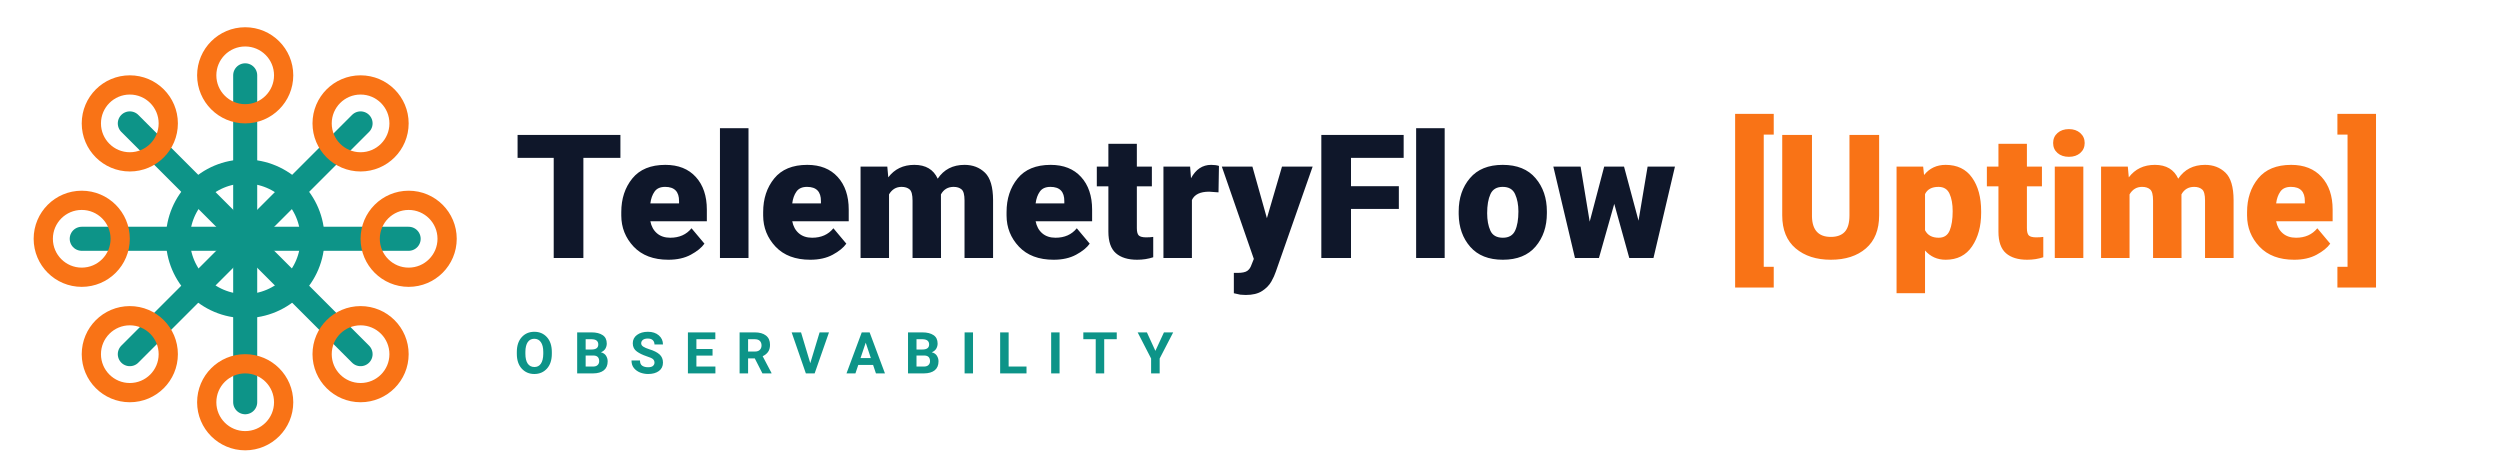
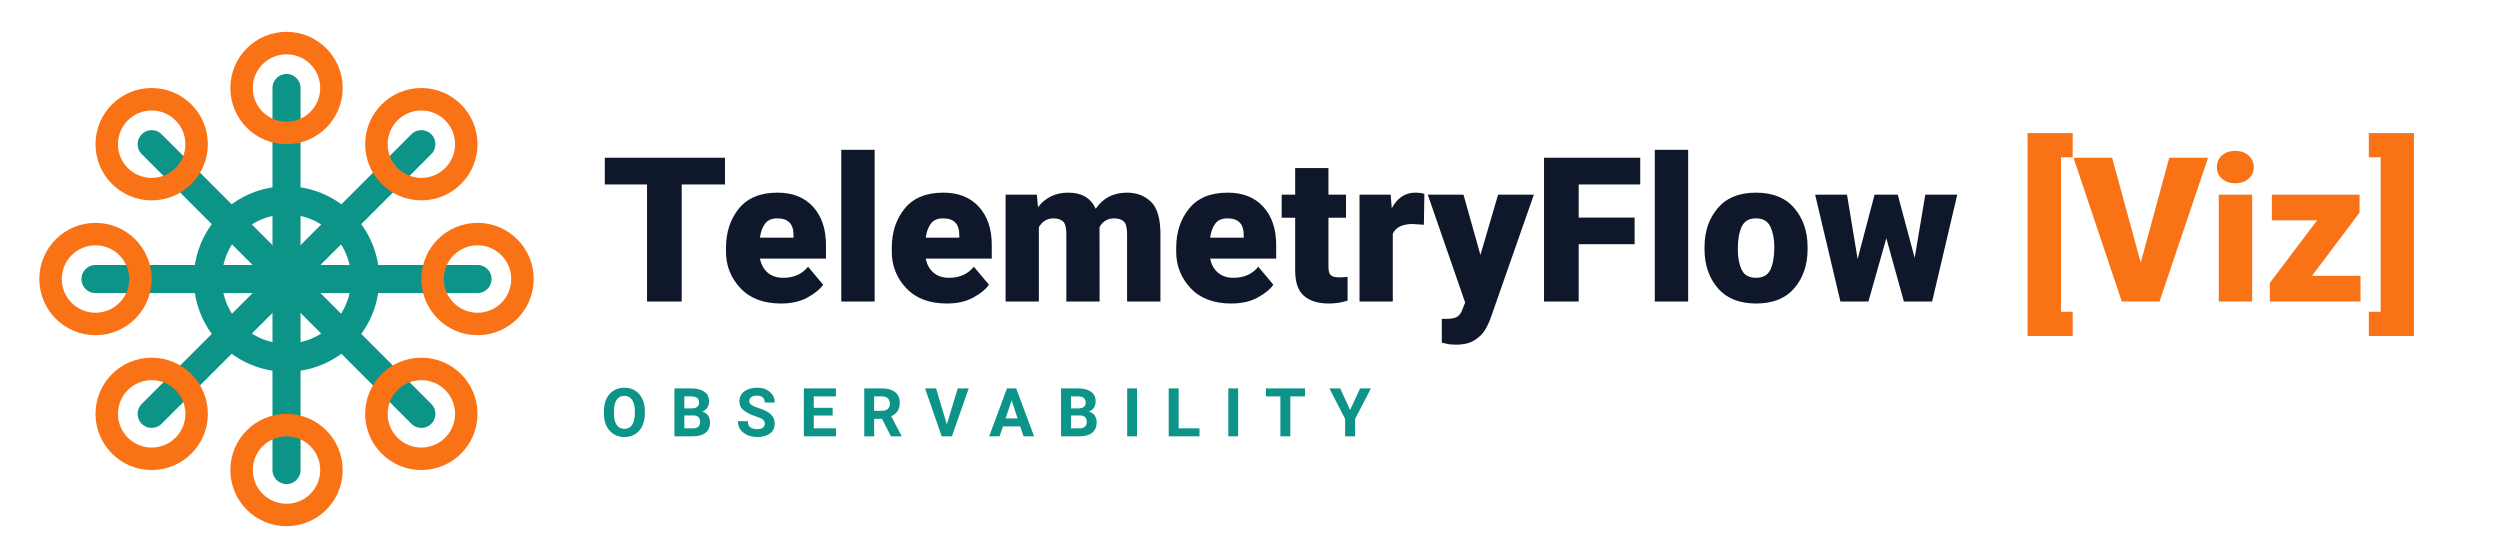
- <svg xmlns="http://www.w3.org/2000/svg" viewBox="0 0 520 97" width="1560" height="295">
+ <svg xmlns="http://www.w3.org/2000/svg" viewBox="0 0 445 97" width="1335" height="295">
  <g transform="translate(7,5)">
    <g id="icon">
      <g stroke="#0d9488" stroke-width="5" stroke-linecap="round">
        <line x1="44" y1="44" x2="44" y2="10" />
        <line x1="44" y1="44" x2="68" y2="20" />
        <line x1="44" y1="44" x2="78" y2="44" />
        <line x1="44" y1="44" x2="68" y2="68" />
        <line x1="44" y1="44" x2="44" y2="78" />
        <line x1="44" y1="44" x2="20" y2="68" />
        <line x1="44" y1="44" x2="10" y2="44" />
        <line x1="44" y1="44" x2="20" y2="20" />
      </g>
      <g fill="none" stroke="#f97316" stroke-width="4">
        <circle cx="44" cy="10" r="8" />
        <circle cx="68" cy="20" r="8" />
        <circle cx="78" cy="44" r="8" />
        <circle cx="68" cy="68" r="8" />
        <circle cx="44" cy="78" r="8" />
        <circle cx="20" cy="68" r="8" />
        <circle cx="10" cy="44" r="8" />
        <circle cx="20" cy="20" r="8" />
      </g>
      <circle cx="44" cy="44" r="14" fill="none" stroke="#0d9488" stroke-width="5" />
      <line x1="37" y1="37" x2="51" y2="51" stroke="#0d9488" stroke-width="4" stroke-linecap="round" />
      <line x1="51" y1="37" x2="37" y2="51" stroke="#0d9488" stroke-width="4" stroke-linecap="round" />
    </g>
    <text x="100" y="48" font-family="system-ui,-apple-system,BlinkMacSystemFont,Roboto,sans-serif" font-size="36" font-weight="800" fill="#0f172a">TelemetryFlow</text>
-     <text x="352" y="48" font-family="system-ui,-apple-system,BlinkMacSystemFont,Roboto,sans-serif" font-size="36" font-weight="800" fill="#f97316">[Uptime]</text>
+     <text x="352" y="48" font-family="system-ui,-apple-system,BlinkMacSystemFont,Roboto,sans-serif" font-size="36" font-weight="800" fill="#f97316">[Viz]</text>
    <text x="100" y="72" font-family="system-ui,-apple-system,BlinkMacSystemFont,Roboto,sans-serif" font-size="12" font-weight="600" fill="#0d9488" letter-spacing="4">OBSERVABILITY</text>
  </g>
</svg>
